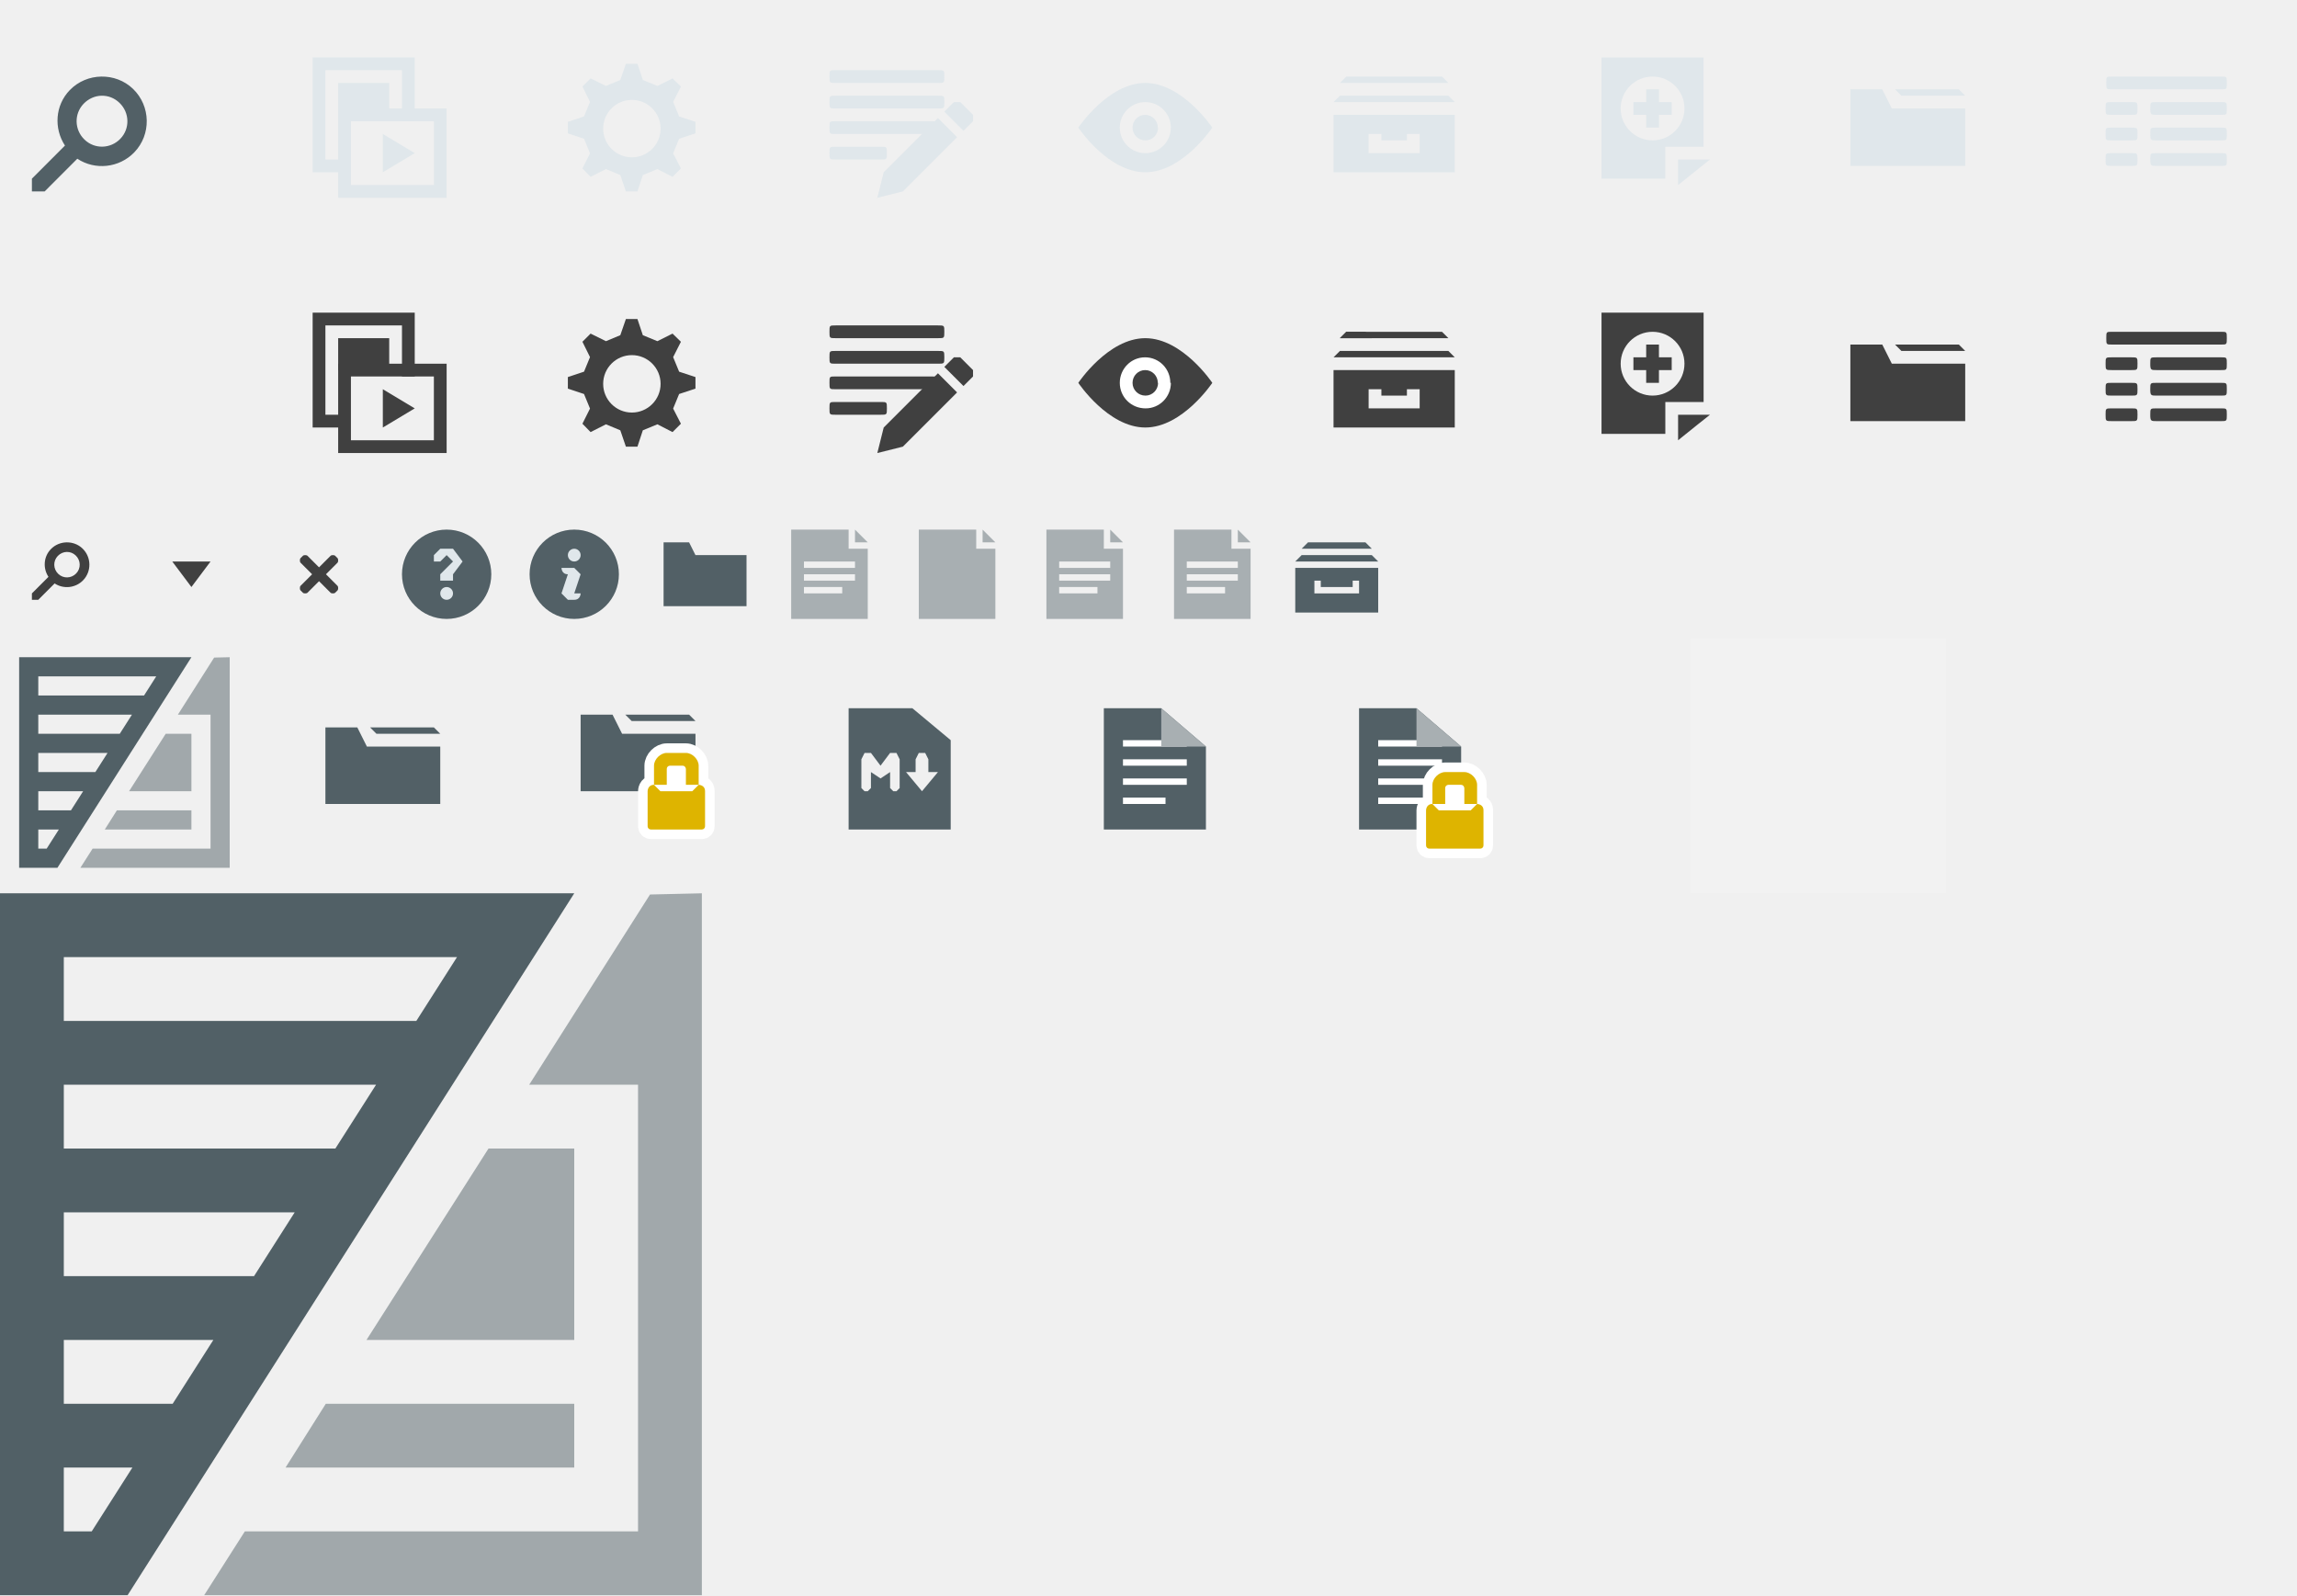
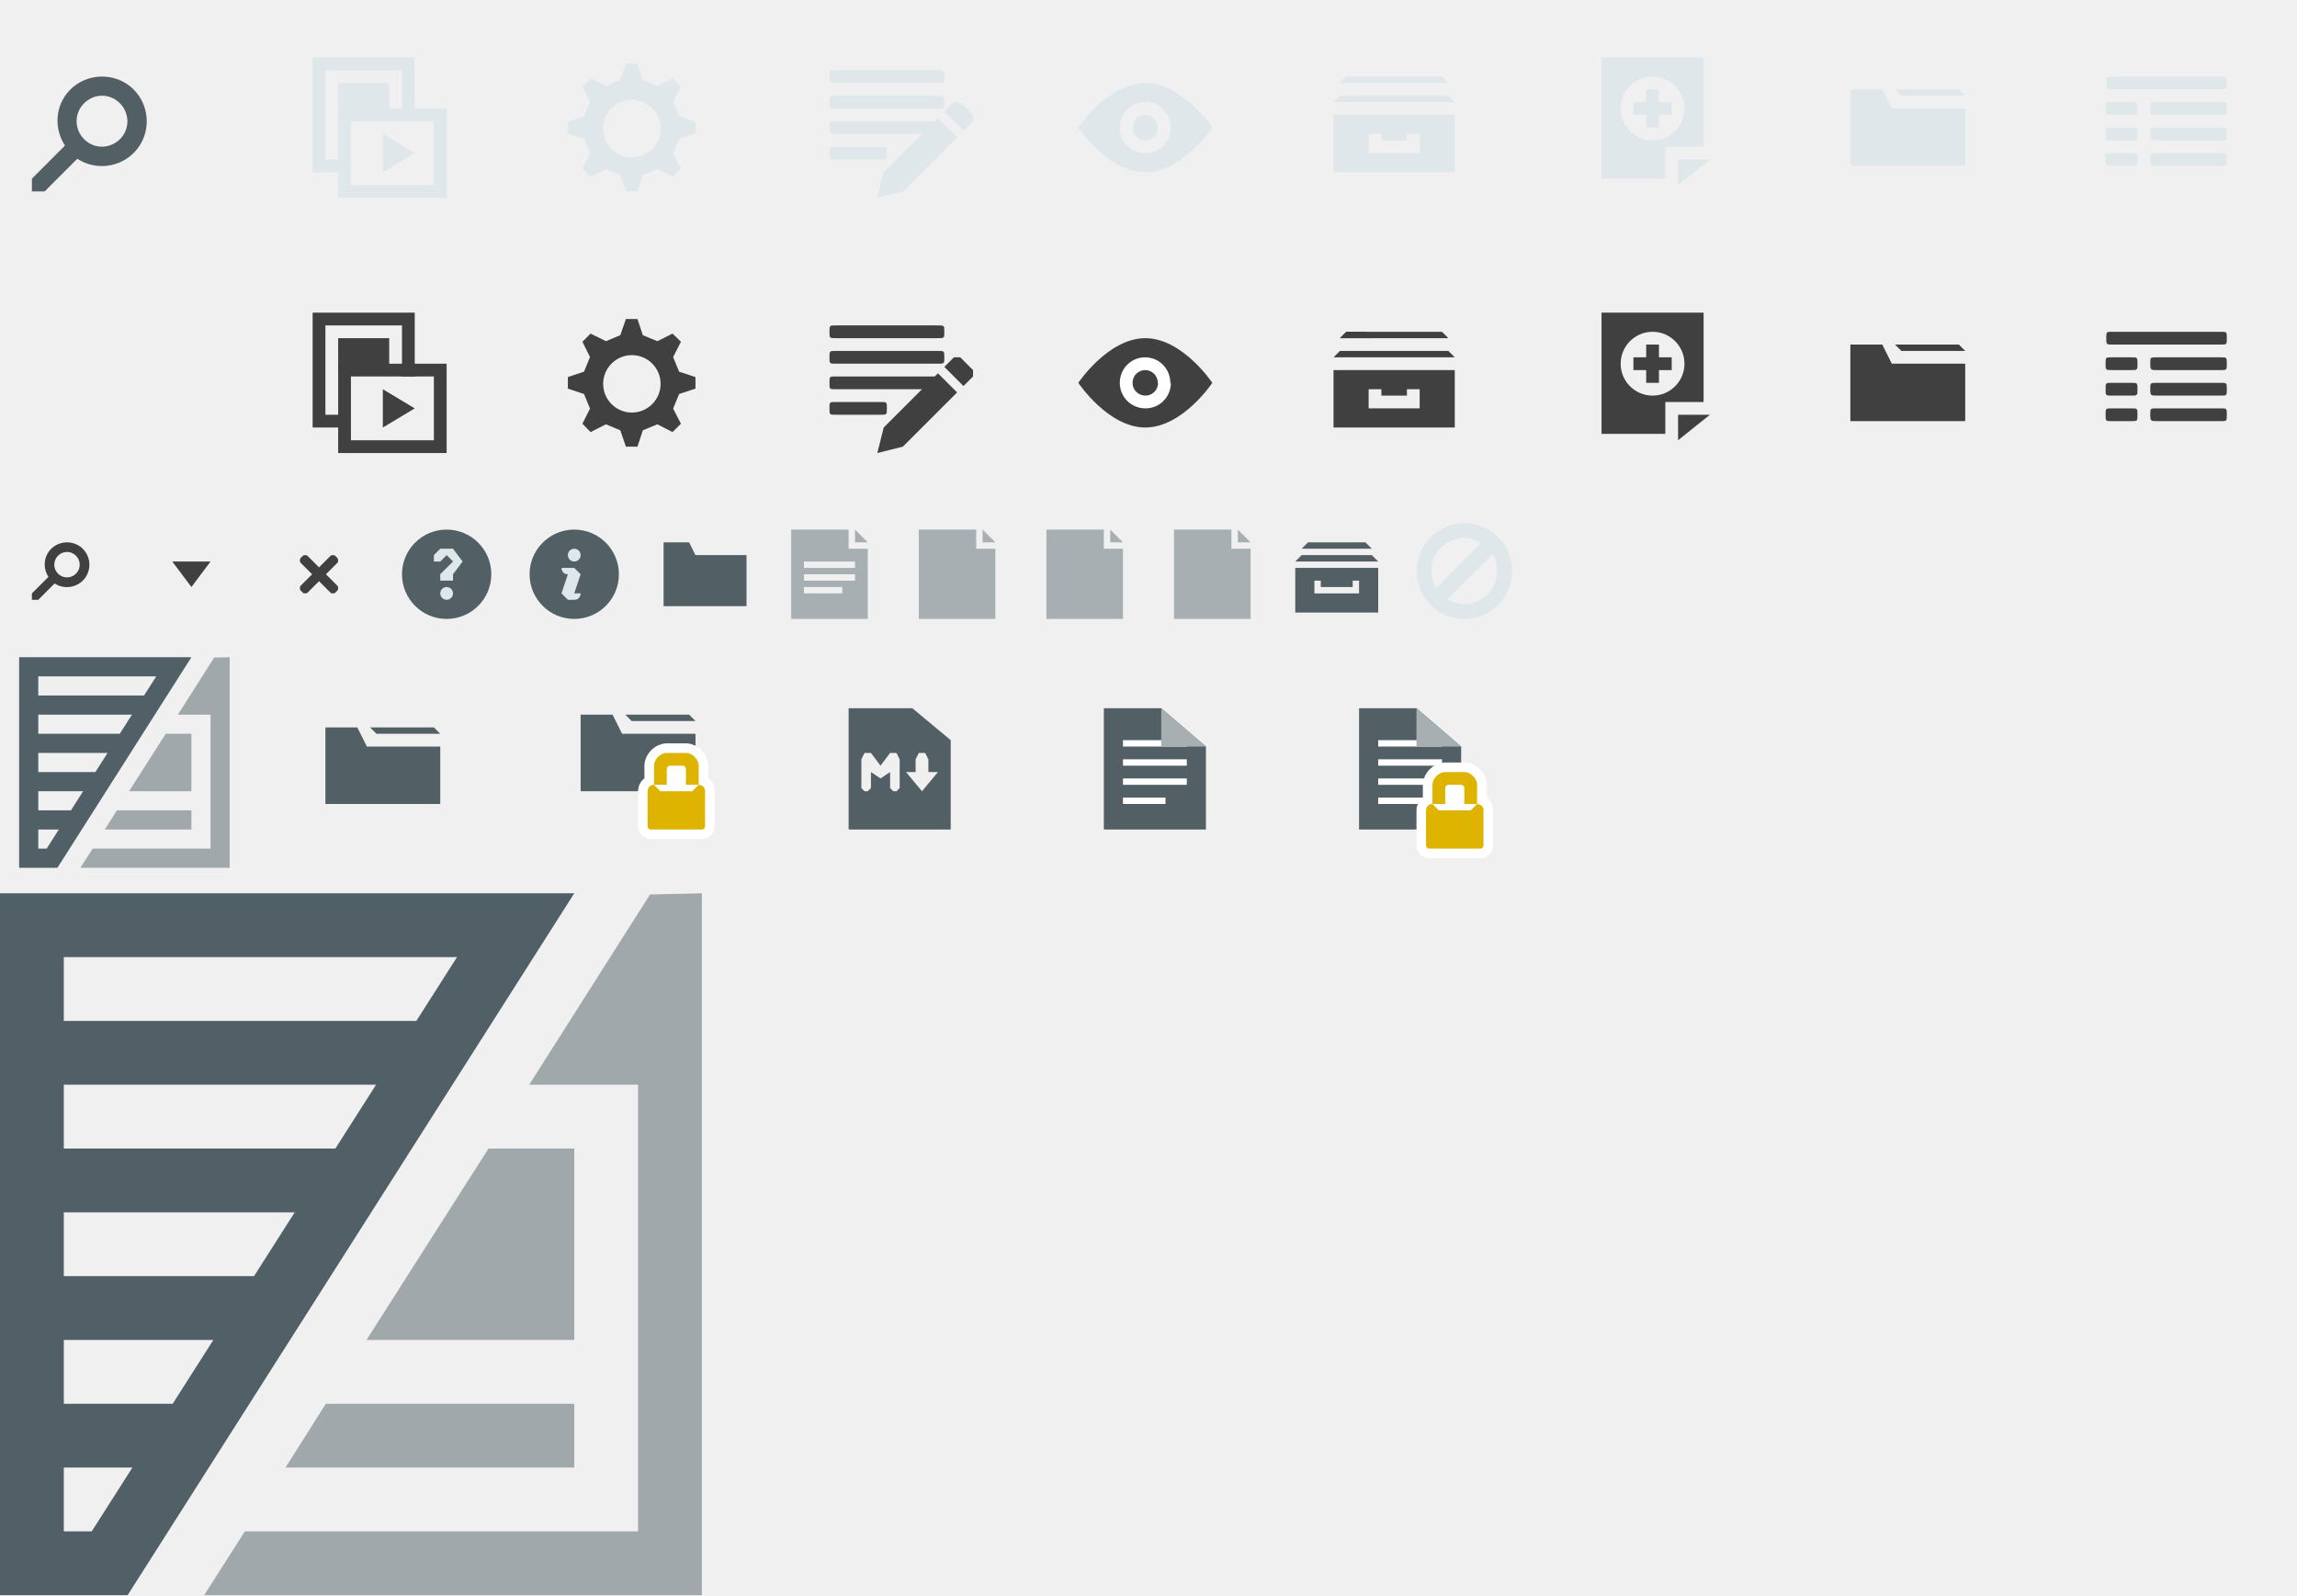
<svg xmlns="http://www.w3.org/2000/svg" width="360" height="250" id="svg26576" version="1.1">
  <defs id="defs26578">
    <linearGradient id="linearGradient27204">
      <stop style="stop-color:#202020;stop-opacity:1;" offset="0" id="stop27206" />
      <stop style="stop-color:#4d4d4d;stop-opacity:0;" offset="1" id="stop27208" />
    </linearGradient>
  </defs>
  <g id="layer9" style="display:none" transform="translate(0,210)">
    <rect style="color:#000000;fill:#e6e6e6;fill-opacity:1;fill-rule:nonzero;stroke:none;stroke-width:3;marker:none;visibility:visible;display:inline;overflow:visible;enable-background:accumulate" id="rect27095" width="120" height="80" x="0" y="-40" />
  </g>
  <g id="layer1" transform="translate(0,-802.3622)" style="display:inline">
-     <rect y="902.362" x="265" height="40" width="40" id="rect8027" style="color:#000000;fill:#f2f2f2;fill-opacity:1;fill-rule:nonzero;stroke:none;stroke-width:1;marker:none;visibility:visible;display:inline;overflow:visible;enable-background:accumulate" />
+     <rect y="902.362" x="390" height="40" width="40" id="rect8027" style="color:#000000;fill:#f2f2f2;fill-opacity:1;fill-rule:nonzero;stroke:none;stroke-width:1;marker:none;visibility:visible;display:inline;overflow:visible;enable-background:accumulate" />
    <path id="path3885" d="m 213,932.362 0,-19 9,0 7,6 0,13 z" style="fill:#526066;fill-opacity:1;stroke:none" />
    <rect y="921.362" x="216" height="1" width="10" id="rect3887" style="color:#000000;fill:#ffffff;fill-opacity:1;fill-rule:nonzero;stroke:none;stroke-width:2;marker:none;visibility:visible;display:inline;overflow:visible;enable-background:accumulate" />
    <rect style="color:#000000;fill:#ffffff;fill-opacity:1;fill-rule:nonzero;stroke:none;stroke-width:2;marker:none;visibility:visible;display:inline;overflow:visible;enable-background:accumulate" id="rect3889" width="10" height="1" x="216" y="924.362" />
    <rect y="927.362" x="216" height="1" width="8" id="rect3891" style="color:#000000;fill:#ffffff;fill-opacity:1;fill-rule:nonzero;stroke:none;stroke-width:2;marker:none;visibility:visible;display:inline;overflow:visible;enable-background:accumulate" />
    <rect style="color:#000000;fill:#ffffff;fill-opacity:1;fill-rule:nonzero;stroke:none;stroke-width:2;marker:none;visibility:visible;display:inline;overflow:visible;enable-background:accumulate" id="rect3893" width="10" height="1" x="216" y="918.362" />
    <path id="path3895" d="m 222,913.362 0,6 7,0 z" style="fill:#a8afb2;fill-opacity:1;stroke:none" />
-     <rect style="color:#000000;fill:#f2f2f2;fill-opacity:1;fill-rule:nonzero;stroke:none;stroke-width:1;marker:none;visibility:visible;display:inline;overflow:visible;enable-background:accumulate" id="rect4560" width="20" height="20" x="-45" y="882.362" />
+     <rect style="color:#000000;fill:#f2f2f2;fill-opacity:1;fill-rule:nonzero;stroke:none;stroke-width:1;marker:none;visibility:visible;display:inline;overflow:visible;enable-background:accumulate" id="rect4560" width="20" height="20" x="390" y="882.362" />
    <path style="fill:#404040;fill-opacity:1;stroke:none" d="m 27,890.362 6,0 -3,4 z" id="path27315" />
    <path style="color:#000000;fill:#404040;fill-opacity:1;fill-rule:nonzero;stroke:none;stroke-width:3;marker:none;visibility:visible;display:inline;overflow:visible;enable-background:accumulate" d="m 10.438,887.362 c -0.896,0.016 -1.797,0.367 -2.469,1.062 -1.158,1.199 -1.252,3.006 -0.375,4.344 L 5,895.362 l 0,1 1,0 2.562,-2.562 c 1.38,0.914 3.278,0.733 4.469,-0.5 1.343,-1.391 1.297,-3.626 -0.094,-4.969 -0.695,-0.671 -1.604,-0.984 -2.5,-0.969 z m 0.031,1.5 c 0.512,-0.01 1.009,0.179 1.406,0.562 0.795,0.767 0.83,2.018 0.062,2.812 -0.767,0.795 -2.018,0.83 -2.812,0.062 -0.795,-0.767 -0.83,-2.018 -0.062,-2.812 0.384,-0.397 0.894,-0.616 1.406,-0.625 z" id="path27317" />
    <path style="color:#000000;fill:#404040;fill-opacity:1;fill-rule:nonzero;stroke:none;stroke-width:1;marker:none;visibility:visible;display:inline;overflow:visible;enable-background:accumulate" d="m 47.106,889.83 c -0.142,0.142 -0.142,0.582 0,0.724 l 1.809,1.809 -1.809,1.809 c -0.142,0.142 -0.142,0.582 0,0.723 l 0.362,0.362 c 0.142,0.142 0.582,0.142 0.723,0 l 1.809,-1.808 1.809,1.808 c 0.142,0.142 0.582,0.142 0.723,0 l 0.362,-0.362 c 0.142,-0.142 0.142,-0.582 0,-0.723 l -1.809,-1.809 1.809,-1.809 c 0.142,-0.142 0.142,-0.582 0,-0.724 L 52.532,889.468 c -0.142,-0.142 -0.582,-0.142 -0.723,0 l -1.809,1.809 -1.809,-1.809 c -0.142,-0.142 -0.582,-0.142 -0.723,0 z" id="path12236" />
    <path id="path28791" d="m -109,862.362 -1,2 2,1 0,3 -3,0 -1,-2 -2,1 2,4 5,0 6,9 3,0 2,-2 0,-3 -9,-6 0,-5 z m 9,14 2,0 0,2 -2,0 z" style="color:#000000;fill:#404040;fill-opacity:1;fill-rule:nonzero;stroke:none;stroke-width:3;marker:none;visibility:visible;display:inline;overflow:visible;enable-background:accumulate" />
    <path style="fill:#404040;fill-opacity:1;stroke:none" d="m 169,862.362 c 0,0 4.667,-7 10.5,-7 5.833,0 10.5,7 10.5,7 0,0 -4.667,7 -10.5,7 -5.833,0 -10.5,-7 -10.5,-7 z" id="path30737" />
    <path style="color:#000000;fill:#ffffff;fill-opacity:1;fill-rule:nonzero;stroke:none;stroke-width:1;marker:none;visibility:visible;display:inline;overflow:visible;enable-background:accumulate" id="path30739" d="m 137.091,16.5 c 0,0.276 -0.02,0.5 -0.045,0.5 C 137.02,17 137,16.776 137,16.5 c 0,-0.276 0.02,-0.5 0.045,-0.5 0.025,0 0.045,0.224 0.045,0.5 z" transform="matrix(87.99912,0,0,8.000182,-11880.379,730.3593)" />
    <path transform="matrix(44.00174,0,0,4,-5850.739,796.3622)" d="m 137.091,16.5 c 0,0.276 -0.02,0.5 -0.045,0.5 C 137.02,17 137,16.776 137,16.5 c 0,-0.276 0.02,-0.5 0.045,-0.5 0.025,0 0.045,0.224 0.045,0.5 z" id="path30741" style="color:#000000;fill:#404040;fill-opacity:1;fill-rule:nonzero;stroke:none;stroke-width:1;marker:none;visibility:visible;display:inline;overflow:visible;enable-background:accumulate" />
    <path style="fill:#404040;fill-opacity:1;stroke:none" d="m 251,851.362 0,19 10,0 0,-5 6,0 0,-14 -16,0 z m 8,3 c 2.761,0 5,2.239 5,5 0,2.761 -2.239,5 -5,5 -2.761,0 -5,-2.239 -5,-5 0,-2.761 2.239,-5 5,-5 z m -1,2 0,2 -2,0 0,2 2,0 0,2 2,0 0,-2 2,0 0,-2 -2,0 0,-2 -2,0 z m 5,11 0,4 3.031,-2.438 1.969,-1.562 -5,0 z" id="path21394" />
    <path id="path47880" d="m 130,826.362 c 0,-1 0,-1 0.969,-1 l 7.031,0 c 1,0 1,0 1,1 0,1 0,1 -1,1 l -7,0 c -1,0 -1,0 -1,-1 z" style="fill:#e0e7eb;fill-opacity:1;stroke:none" />
    <path id="path47882" d="m 130,822.362 c 0,-1 0,-1 0.915,-1 l 15.141,0 c 0.944,0 0.944,0 0.944,1 0,1 0,1 -0.944,1 l -15.111,0 c -0.944,0 -0.944,0 -0.944,-1 z" style="fill:#e0e7eb;fill-opacity:1;stroke:none" />
    <path style="fill:#e0e7eb;fill-opacity:1;stroke:none" d="m 130,818.362 c 0,-1 0,-1 0.969,-1 l 16.031,0 c 1,0 1,0 1,1 0,1 0,1 -1,1 l -16,0 c -1,0 -1,0 -1,-1 z" id="path47884" />
    <path id="path47886" d="m 130,814.362 c 0,-1 0,-1 0.969,-1 l 16.031,0 c 1,0 1,0 1,1 0,1 0,1 -1,1 l -16,0 c -1,0 -1,0 -1,-1 z" style="fill:#e0e7eb;fill-opacity:1;stroke:none" />
    <path style="fill:#e0e7eb;fill-opacity:1;stroke:none" d="m 251,811.362 0,19 10,0 0,-5 6,0 0,-14 -16,0 z m 8,3 c 2.761,0 5,2.239 5,5 0,2.761 -2.239,5 -5,5 -2.761,0 -5,-2.239 -5,-5 0,-2.761 2.239,-5 5,-5 z m -1,2 0,2 -2,0 0,2 2,0 0,2 2,0 0,-2 2,0 0,-2 -2,0 0,-2 -2,0 z m 5,11 0,4 5,-4 -5,0 z" id="path47939" />
    <g id="g47955" transform="translate(39.5,-169)" style="fill:#e0e7eb;fill-opacity:1">
      <path id="path47948" transform="translate(0,952.3622)" d="m 140,32 c -5.833,0 -10.5,7 -10.5,7 0,0 4.667,7 10.5,7 5.833,0 10.5,-7 10.5,-7 0,0 -4.667,-7 -10.5,-7 z m 0,3 c 2.209,0 4,1.791 4,4 0,2.209 -1.791,4 -4,4 -2.209,0 -4,-1.791 -4,-4 0,-2.209 1.791,-4 4,-4 z" style="fill:#e0e7eb;fill-opacity:1;stroke:none" />
      <path transform="matrix(44.00174,0,0,4,-5890.239,925.3622)" d="m 137.091,16.5 c 0,0.276 -0.02,0.5 -0.045,0.5 C 137.02,17 137,16.776 137,16.5 c 0,-0.276 0.02,-0.5 0.045,-0.5 0.025,0 0.045,0.224 0.045,0.5 z" id="path47952" style="color:#000000;fill:#e0e7eb;fill-opacity:1;fill-rule:nonzero;stroke:none;stroke-width:1;marker:none;visibility:visible;display:inline;overflow:visible;enable-background:accumulate" />
    </g>
    <path id="path5388" d="m 209,820.362 0,9 19,0 0,-9 z m 5.5,3 2,0 0,1 4,0 0,-1 2,0 0,3 -8,0 z" style="color:#000000;fill:#e0e7eb;fill-opacity:1;fill-rule:nonzero;stroke:none;stroke-width:2;marker:none;visibility:visible;display:inline;overflow:visible;enable-background:accumulate" />
    <path id="path5390" d="m 209,818.362 1,-1 17,0 1,1 z" style="fill:#e0e7eb;fill-opacity:1;stroke:none" />
    <path style="fill:#e0e7eb;fill-opacity:1;stroke:none" d="m 210,815.362 1,-1 15,0 1,1 z" id="path5392" />
    <path style="color:#000000;fill:#404040;fill-opacity:1;fill-rule:nonzero;stroke:none;stroke-width:2;marker:none;visibility:visible;display:inline;overflow:visible;enable-background:accumulate" d="m 209,860.362 0,9 19,0 0,-9 z m 5.5,3 2,0 0,1 4,0 0,-1 2,0 0,3 -8,0 z" id="path5402" />
    <path style="fill:#404040;fill-opacity:1;stroke:none" d="m 209,858.362 1,-1 17,0 1,1 z" id="path5404" />
    <path id="path5406" d="m 210,855.362 1,-1 15,0 1,1 z" style="fill:#404040;fill-opacity:1;stroke:none" />
    <path style="color:#000000;fill:#e0e7eb;fill-opacity:1;fill-rule:nonzero;stroke:none;stroke-width:0.64;marker:none;visibility:visible;display:inline;overflow:visible;enable-background:accumulate" d="m 98.094,812.362 -0.875,2.531 -2.25,0.938 -2.406,-1.188 -1.281,1.281 1.188,2.406 -0.938,2.281 -2.531,0.844 0,1.812 2.531,0.844 0.938,2.281 -1.188,2.375 1.281,1.312 2.406,-1.219 2.25,0.938 0.875,2.562 1.812,0 0.844,-2.562 2.281,-0.938 2.375,1.219 1.312,-1.312 -1.219,-2.375 0.938,-2.281 2.562,-0.844 0,-1.812 -2.562,-0.844 -0.938,-2.281 1.219,-2.406 -1.312,-1.281 -2.375,1.188 -2.281,-0.938 -0.844,-2.531 -1.812,0 z m 0.938,5.656 c 2.485,0 4.5,2.015 4.5,4.5 0,2.485 -2.015,4.5 -4.5,4.5 -2.485,0 -4.5,-2.015 -4.5,-4.5 0,-2.485 2.015,-4.5 4.5,-4.5 z" id="path6448" />
    <path style="color:#000000;fill:#404040;fill-opacity:1;fill-rule:nonzero;stroke:none;stroke-width:2;marker:none;visibility:visible;display:inline;overflow:visible;enable-background:accumulate" d="m 290,856.362 0,12 18,0 0,-9 -11.5,0 -1.5,-3 z" id="path6500" />
    <path id="path6502" d="m 298,857.362 -1,-1 10,0 1,1 z" style="fill:#404040;fill-opacity:1;stroke:none" />
    <path style="fill:#404040;fill-opacity:1;stroke:none;display:inline" d="m 330,867.362 c 0,-1 0,-1 0.969,-1 l 3.031,0 c 1,0 1,0 1,1 0,1 0,1 -1,1 l -3,0 c -1,0 -1,0 -1,-1 z" id="path27298" />
    <path style="fill:#404040;fill-opacity:1;stroke:none;display:inline" d="m 330,863.362 c 0,-1 0,-1 0.969,-1 l 3.031,0 c 1,0 1,0 1,1 0,1 0,1 -1,1 l -3,0 c -1,0 -1,0 -1,-1 z" id="path27302" />
    <path style="fill:#404040;fill-opacity:1;stroke:none;display:inline" d="m 337,859.362 c 0,-1 0,-1 1,-1 l 10.079,0 c 0.921,0 0.921,0 0.921,1 0,1 0,1 -0.921,1 l -10.05,0 c -0.921,0 -1.029,0 -1.029,-1 z" id="path27304" />
    <path id="path27306" d="m 330,859.362 c 0,-1 0,-1 0.969,-1 l 3.031,0 c 1,0 1,0 1,1 0,1 0,1 -1,1 l -3,0 c -1,0 -1,0 -1,-1 z" style="fill:#404040;fill-opacity:1;stroke:none;display:inline" />
    <path id="path27308" d="m 330.108,855.362 c 0,-1 0,-1 0.892,-1 l 17.079,0 c 0.921,0 0.921,0 0.921,1 0,1 0,1 -0.921,1 l -17.05,0 c -0.921,0 -0.921,0 -0.921,-1 z" style="fill:#404040;fill-opacity:1;stroke:none;display:inline" />
    <path id="path6658" d="m 49,811.362 0,18 5,0 0,-2 -3,0 0,-14 12,0 0,8 2,0 0,-10 z" style="fill:#e0e7eb;fill-opacity:1;stroke:none" />
    <path style="fill:#e0e7eb;fill-opacity:1;stroke:none" d="m 53,819.362 0,14 17,0 0,-14 z m 2,2 13,0 0,10 -13,0 z" id="path6660" />
    <path style="fill:#e0e7eb;fill-opacity:1;stroke:none" d="m 60,829.362 0,-6 5,3 z" id="path6662" />
    <rect style="color:#000000;fill:#e0e7eb;fill-opacity:1;fill-rule:nonzero;stroke:none;stroke-width:2;marker:none;visibility:visible;display:inline;overflow:visible;enable-background:accumulate" id="rect6664" width="8" height="5" x="53" y="815.362" />
    <path style="fill:#404040;fill-opacity:1;stroke:none" d="m 210,855.362 1,-1 3,0 1,1 z" id="path6676" />
    <path id="path6690" d="m 290,816.362 0,12 18,0 0,-9 -11.5,0 -1.5,-3 z" style="color:#000000;fill:#e0e7eb;fill-opacity:1;fill-rule:nonzero;stroke:none;stroke-width:2;marker:none;visibility:visible;display:inline;overflow:visible;enable-background:accumulate" />
    <path style="fill:#e0e7eb;fill-opacity:1;stroke:none" d="m 298,817.362 -1,-1 10,0 1,1 z" id="path6692" />
    <path style="color:#000000;fill:#404040;fill-opacity:1;fill-rule:nonzero;stroke:none;stroke-width:0.64;marker:none;visibility:visible;display:inline;overflow:visible;enable-background:accumulate" d="m 98.094,852.362 -0.875,2.531 -2.25,0.938 -2.406,-1.188 -1.281,1.281 1.188,2.406 -0.938,2.281 L 89,861.456 l 0,1.812 2.531,0.844 0.938,2.281 -1.188,2.375 1.281,1.312 2.406,-1.219 2.25,0.938 0.875,2.562 1.812,0 0.844,-2.562 2.281,-0.938 2.375,1.219 1.312,-1.312 -1.219,-2.375 0.938,-2.281 2.562,-0.844 0,-1.812 -2.562,-0.844 -0.938,-2.281 1.219,-2.406 -1.312,-1.281 -2.375,1.188 -2.281,-0.938 -0.844,-2.531 -1.812,0 z m 0.938,5.656 c 2.485,0 4.5,2.015 4.5,4.5 0,2.485 -2.015,4.5 -4.5,4.5 -2.485,0 -4.5,-2.015 -4.5,-4.5 0,-2.485 2.015,-4.5 4.5,-4.5 z" id="path12232" />
    <path style="fill:#404040;fill-opacity:1;stroke:none" d="m 49,851.362 0,18 5,0 0,-2 -3,0 0,-14 12,0 0,8 2,0 0,-10 z" id="path6551" />
    <path id="path6553" d="m 53,859.362 0,14 17,0 0,-14 z m 2,2 13,0 0,10 -13,0 z" style="fill:#404040;fill-opacity:1;stroke:none" />
    <path id="path6555" d="m 60,869.362 0,-6 5,3 z" style="fill:#404040;fill-opacity:1;stroke:none" />
    <rect y="855.362" x="53" height="5" width="8" id="rect6557" style="color:#000000;fill:#404040;fill-opacity:1;fill-rule:nonzero;stroke:none;stroke-width:2;marker:none;visibility:visible;display:inline;overflow:visible;enable-background:accumulate" />
    <g style="fill:#e0e7eb;fill-opacity:1" id="g6205-2" transform="translate(-503,886.8622)">
      <path style="color:#000000;fill:#e0e7eb;fill-opacity:1;fill-rule:nonzero;stroke:none;stroke-width:18.043;marker:none;visibility:visible;display:inline;overflow:visible;enable-background:accumulate" d="m 653.5,-68.5 2,2 0,1 -1,1 -0.5,0.5 -3,-3 0.5,-0.5 1,-1 z m -3.5,2.5 3,3 -8.5,8.5 -3,-3 z m -8.5,8.5 3,3 -4,1 z" id="path6197-4" />
    </g>
    <rect y="-1012.362" x="-215" height="20" width="20" id="rect8025" style="color:#000000;fill:#2099aa;fill-opacity:1;fill-rule:nonzero;stroke:none;stroke-width:1;marker:none;visibility:visible;display:inline;overflow:visible;enable-background:accumulate" transform="scale(1,-1)" />
    <rect style="color:#000000;fill:#3d494e;fill-opacity:1;fill-rule:nonzero;stroke:none;stroke-width:1;marker:none;visibility:visible;display:inline;overflow:visible;enable-background:accumulate" id="rect8029" width="20" height="20" x="-245" y="-912.362" transform="scale(1,-1)" />
    <rect transform="scale(1,-1)" y="-932.362" x="-245" height="20" width="20" id="rect8031" style="color:#000000;fill:#516066;fill-opacity:1;fill-rule:nonzero;stroke:none;stroke-width:1;marker:none;visibility:visible;display:inline;overflow:visible;enable-background:accumulate" />
    <rect style="color:#000000;fill:#667880;fill-opacity:1;fill-rule:nonzero;stroke:none;stroke-width:1;marker:none;visibility:visible;display:inline;overflow:visible;enable-background:accumulate" id="rect8033" width="20" height="20" x="-245" y="-952.362" transform="scale(1,-1)" />
    <rect transform="scale(1,-1)" y="-992.362" x="-215" height="20" width="20" id="rect8035" style="color:#000000;fill:#80c751;fill-opacity:1;fill-rule:nonzero;stroke:none;stroke-width:1;marker:none;visibility:visible;display:inline;overflow:visible;enable-background:accumulate" />
    <rect transform="scale(1,-1)" style="color:#000000;fill:#9baf6c;fill-opacity:1;fill-rule:nonzero;stroke:none;stroke-width:1;marker:none;visibility:visible;display:inline;overflow:visible;enable-background:accumulate" id="rect8037" width="20" height="20" x="-215" y="-972.362" />
    <rect transform="scale(1,-1)" y="-1032.362" x="-215" height="20" width="20" id="rect8039" style="color:#000000;fill:#db6f6f;fill-opacity:1;fill-rule:nonzero;stroke:none;stroke-width:1;marker:none;visibility:visible;display:inline;overflow:visible;enable-background:accumulate" />
    <path style="color:#000000;fill:#404040;fill-opacity:1;fill-rule:nonzero;stroke:none;stroke-width:0.5;marker:none;visibility:visible;display:inline;overflow:visible;enable-background:accumulate" d="m -185,949.362 0,16 0.5,0 2.406,0 0.094,0 5,-8 5.094,-8 -0.094,0 -2,0 z m 2,2 7.688,0 -0.594,0.906 -0.094,0.094 -7,0 z m 0,3 5.719,0 -0.531,0.812 -0.188,0.188 -5,0 z m 0,3 3.75,0 -0.469,0.719 -0.281,0.281 -3,0 z m 0,3 1.781,0 L -183,963.081 z" id="path3262-8" />
    <path style="color:#000000;fill:#404040;fill-opacity:1;fill-rule:nonzero;stroke:none;stroke-width:1.667;marker:none;visibility:visible;display:inline;overflow:visible;filter:url(#filter6400-4);enable-background:accumulate" d="m -170,949.362 -2.5,4 1.5,0 0,10 -7.75,0 -1.25,2 11,0 0,-16 -1,0 z m -3.75,6 -2.5,4 4.25,0 0,-4 -1.75,0 z m -3.125,5 -1.25,2 6.125,0 0,-2 -4.875,0 z" id="path3260-9" />
    <g transform="matrix(0.3,0,0,0.3,-271.5,838.6497)" id="g3327-9">
      <path id="path3262-8-3" d="m 915,222.375 0,110 10,0 10,0 70,-110 -80,0 -10,0 z m 10,10 61.625,0 -6.375,10 -55.25,0 0,-10 z m 0,20 48.938,0 -6.375,10 -42.562,0 0,-10 z m 0,20 36.188,0 -6.375,10 -29.812,0 0,-10 z m 0,20 23.438,0 -6.375,10 -17.062,0 0,-10 z m 0,20 10.75,0 -6.375,10 -4.375,0 0,-10 z" style="color:#000000;fill:#516066;fill-opacity:1;fill-rule:nonzero;stroke:none;stroke-width:0.5;marker:none;visibility:visible;display:inline;overflow:visible;enable-background:accumulate" />
      <path style="opacity:0.5;color:#000000;fill:#516066;fill-opacity:1;fill-rule:nonzero;stroke:none;stroke-width:1.667;marker:none;visibility:visible;display:inline;overflow:visible;filter:url(#filter6400-4);enable-background:accumulate" d="m 1025,222.375 -8.125,0.188 -18.938,29.812 17.062,0 0,70 -61.625,0 -6.375,10 68,0 10,0 0,-80 0,-30 z m -33.438,40 -6.375,10 -6.375,10 -6.375,10 32.562,0 0,-10 0,-10 0,-10 -13.438,0 z m -25.5,40 -6.312,10 45.25,0 0,-10 -38.938,0 z" id="path3260-9-2" />
    </g>
    <path style="color:#000000;fill:#526066;fill-opacity:1;fill-rule:nonzero;stroke:none;stroke-width:0.281;marker:none;visibility:visible;display:inline;overflow:visible;enable-background:accumulate" d="m 70,885.362 c -3.866,0 -7,3.134 -7,7 0,3.866 3.134,7 7,7 3.866,0 7,-3.134 7,-7 0,-3.866 -3.134,-7 -7,-7 z" id="path8827" />
    <path style="color:#000000;fill:#e0e7eb;fill-opacity:1;fill-rule:nonzero;stroke:none;stroke-width:0.281;marker:none;visibility:visible;display:inline;overflow:visible;enable-background:accumulate" d="m 69,888.362 2,0 1.5,2 -1.5,2 0,1 -1,0 -1,0 0,-1 2,-2 -1,-1 -1,1 -1,0 0,-1 z" id="path8825" />
    <path style="color:#000000;fill:#e0e7eb;fill-opacity:1;fill-rule:nonzero;stroke:none;stroke-width:0.281;marker:none;visibility:visible;display:inline;overflow:visible;enable-background:accumulate" d="m 70,894.362 c 0.552,0 1,0.448 1,1 0,0.552 -0.448,1 -1,1 -0.552,0 -1,-0.448 -1,-1 0,-0.552 0.448,-1 1,-1 z" id="path5039" />
    <path style="color:#000000;fill:#526066;fill-opacity:1;fill-rule:nonzero;stroke:none;stroke-width:0.281;marker:none;visibility:visible;display:inline;overflow:visible;enable-background:accumulate" d="m 90,885.362 c -3.866,0 -7,3.134 -7,7 0,3.866 3.134,7 7,7 3.866,0 7,-3.134 7,-7 0,-3.866 -3.134,-7 -7,-7 z" id="path8833" />
    <path style="color:#000000;fill:#e0e7eb;fill-opacity:1;fill-rule:nonzero;stroke:none;stroke-width:0.281;marker:none;visibility:visible;display:inline;overflow:visible;enable-background:accumulate" d="m 90,888.362 c 0.552,0 1,0.448 1,1 0,0.552 -0.448,1 -1,1 -0.552,0 -1,-0.448 -1,-1 0,-0.552 0.448,-1 1,-1 z" id="path8831" />
    <path style="color:#000000;fill:#e0e7eb;fill-opacity:1;fill-rule:nonzero;stroke:none;stroke-width:0.281;marker:none;visibility:visible;display:inline;overflow:visible;enable-background:accumulate" d="m 88,891.362 2,0 1,1 -1,3 1,0 c 0,0 0,1 -1,1 l -1,0 -1,-1 1,-3 c -1,0 -1,-1 -1,-1 z" id="path5041" />
    <path style="color:#000000;fill:#526066;fill-opacity:1;fill-rule:nonzero;stroke:none;stroke-width:3;marker:none;visibility:visible;display:inline;overflow:visible;enable-background:accumulate" d="m 15.863,814.363 c -1.789,0.032 -3.591,0.735 -4.932,2.125 -2.313,2.398 -2.502,6.012 -0.749,8.687 L 5,830.36 l 0,2.002 2,0 5.117,-5.125 c 2.756,1.829 6.548,1.466 8.928,-1 2.683,-2.781 2.591,-7.252 -0.187,-9.937 -1.389,-1.343 -3.205,-1.969 -4.994,-1.937 z m 0.062,3 c 1.022,-0.02 2.016,0.357 2.809,1.125 1.587,1.534 1.658,4.036 0.125,5.625 -1.533,1.589 -4.031,1.66 -5.619,0.124 -1.587,-1.534 -1.658,-4.036 -0.125,-5.625 0.766,-0.794 1.787,-1.232 2.809,-1.25 z" id="path4528" />
    <path style="fill:#404040;fill-opacity:1;stroke:none" d="m 130,866.362 c 0,-1 0,-1 0.969,-1 l 7.031,0 c 1,0 1,0 1,1 0,1 0,1 -1,1 l -7,0 c -1,0 -1,0 -1,-1 z" id="path4530" />
    <path style="fill:#404040;fill-opacity:1;stroke:none" d="m 130,862.362 c 0,-1 0,-1 0.915,-1 l 15.141,0 c 0.944,0 0.944,0 0.944,1 0,1 0,1 -0.944,1 l -15.111,0 c -0.944,0 -0.944,0 -0.944,-1 z" id="path4532" />
    <path id="path4534" d="m 130,858.362 c 0,-1 0,-1 0.969,-1 l 16.031,0 c 1,0 1,0 1,1 0,1 0,1 -1,1 l -16,0 c -1,0 -1,0 -1,-1 z" style="fill:#404040;fill-opacity:1;stroke:none" />
    <path style="fill:#404040;fill-opacity:1;stroke:none" d="m 130,854.362 c 0,-1 0,-1 0.969,-1 l 16.031,0 c 1,0 1,0 1,1 0,1 0,1 -1,1 l -16,0 c -1,0 -1,0 -1,-1 z" id="path4536" />
    <g transform="translate(-503,926.8622)" id="g4538" style="fill:#404040;fill-opacity:1">
      <path id="path4540" d="m 653.5,-68.5 2,2 0,1 -1,1 -0.5,0.5 -3,-3 0.5,-0.5 1,-1 z m -3.5,2.5 3,3 -8.5,8.5 -3,-3 z m -8.5,8.5 3,3 -4,1 z" style="color:#000000;fill:#404040;fill-opacity:1;fill-rule:nonzero;stroke:none;stroke-width:18.043;marker:none;visibility:visible;display:inline;overflow:visible;enable-background:accumulate" />
    </g>
    <path id="path4542" d="m 337,863.362 c 0,-1 0,-1 1,-1 l 10.079,0 c 0.921,0 0.921,0 0.921,1 0,1 0,1 -0.921,1 l -10.05,0 c -0.921,0 -1.029,0 -1.029,-1 z" style="fill:#404040;fill-opacity:1;stroke:none;display:inline" />
    <path style="fill:#404040;fill-opacity:1;stroke:none;display:inline" d="m 337,867.362 c 0,-1 0,-1 1,-1 l 10.079,0 c 0.921,0 0.921,0 0.921,1 0,1 0,1 -0.921,1 l -10.05,0 c -0.921,0 -1.029,0 -1.029,-1 z" id="path4544" />
    <path id="path4546" d="m 330,827.362 c 0,-1 0,-1 0.969,-1 l 3.031,0 c 1,0 1,0 1,1 0,1 0,1 -1,1 l -3,0 c -1,0 -1,0 -1,-1 z" style="fill:#e0e7eb;fill-opacity:1;stroke:none;display:inline" />
    <path id="path4548" d="m 330,823.362 c 0,-1 0,-1 0.969,-1 l 3.031,0 c 1,0 1,0 1,1 0,1 0,1 -1,1 l -3,0 c -1,0 -1,0 -1,-1 z" style="fill:#e0e7eb;fill-opacity:1;stroke:none;display:inline" />
    <path id="path4550" d="m 337,819.362 c 0,-1 0,-1 1,-1 l 10.079,0 c 0.921,0 0.921,0 0.921,1 0,1 0,1 -0.921,1 l -10.05,0 c -0.921,0 -1.029,0 -1.029,-1 z" style="fill:#e0e7eb;fill-opacity:1;stroke:none;display:inline" />
    <path style="fill:#e0e7eb;fill-opacity:1;stroke:none;display:inline" d="m 330,819.362 c 0,-1 0,-1 0.969,-1 l 3.031,0 c 1,0 1,0 1,1 0,1 0,1 -1,1 l -3,0 c -1,0 -1,0 -1,-1 z" id="path4552" />
    <path style="fill:#e0e7eb;fill-opacity:1;stroke:none;display:inline" d="m 330.108,815.362 c 0,-1 0,-1 0.892,-1 l 17.079,0 c 0.921,0 0.921,0 0.921,1 0,1 0,1 -0.921,1 l -17.05,0 c -0.921,0 -0.921,0 -0.921,-1 z" id="path4554" />
    <path style="fill:#e0e7eb;fill-opacity:1;stroke:none;display:inline" d="m 337,823.362 c 0,-1 0,-1 1,-1 l 10.079,0 c 0.921,0 0.921,0 0.921,1 0,1 0,1 -0.921,1 l -10.05,0 c -0.921,0 -1.029,0 -1.029,-1 z" id="path4556" />
    <path id="path4558" d="m 337,827.362 c 0,-1 0,-1 1,-1 l 10.079,0 c 0.921,0 0.921,0 0.921,1 0,1 0,1 -0.921,1 l -10.05,0 c -0.921,0 -1.029,0 -1.029,-1 z" style="fill:#e0e7eb;fill-opacity:1;stroke:none;display:inline" />
    <path id="path4562" d="m 104,887.362 0,10 13,0 0,-8 -8,0 -1,-2 z" style="color:#000000;fill:#526066;fill-opacity:1;fill-rule:nonzero;stroke:none;stroke-width:2;marker:none;visibility:visible;display:inline;overflow:visible;enable-background:accumulate" />
    <path style="color:#000000;fill:#a8afb2;fill-opacity:1;fill-rule:nonzero;stroke:none;stroke-width:2;marker:none;visibility:visible;display:inline;overflow:visible;enable-background:accumulate" d="m 124,885.362 0,14 12,0 0,-11 -3,0 0,-3 z m 10,0 0,2 2,0 z m -8,5 8,0 0,1 -8,0 z m 0,2 8,0 0,1 -8,0 z m 0,2 6,0 0,1 -6,0 z" id="path4570" />
    <g transform="translate(-915,719.9872)" id="g3327">
      <path id="path3262" d="m 915,222.375 0,110 10,0 10,0 70,-110 -80,0 -10,0 z m 10,10 61.625,0 -6.375,10 -55.25,0 0,-10 z m 0,20 48.938,0 -6.375,10 -42.562,0 0,-10 z m 0,20 36.188,0 -6.375,10 -29.812,0 0,-10 z m 0,20 23.438,0 -6.375,10 -17.062,0 0,-10 z m 0,20 10.75,0 -6.375,10 -4.375,0 0,-10 z" style="color:#000000;fill:#516066;fill-opacity:1;fill-rule:nonzero;stroke:none;stroke-width:0.5;marker:none;visibility:visible;display:inline;overflow:visible;enable-background:accumulate" />
      <path style="opacity:0.5;color:#000000;fill:#516066;fill-opacity:1;fill-rule:nonzero;stroke:none;stroke-width:0.5;marker:none;visibility:visible;display:inline;overflow:visible;enable-background:accumulate" d="m 1025,222.375 -8.125,0.188 -18.938,29.812 17.062,0 0,70 -61.625,0 -6.375,10 68,0 10,0 0,-80 0,-30 z m -33.438,40 -6.375,10 -6.375,10 -6.375,10 32.562,0 0,-10 0,-10 0,-10 -13.438,0 z m -25.5,40 -6.312,10 45.25,0 0,-10 -38.938,0 z" id="path3260" />
    </g>
    <g id="g3849">
      <path style="color:#000000;fill:#526066;fill-opacity:1;fill-rule:nonzero;stroke:none;stroke-width:2;marker:none;visibility:visible;display:inline;overflow:visible;enable-background:accumulate" d="m 203,891.362 0,7 13,0 0,-7 z m 3,2 1,0 0,1 5,0 0,-1 1,0 0,2 -7,0 z" id="path3823" />
      <path style="fill:#526066;fill-opacity:1;stroke:none" d="m 203,890.362 1,-1 11,0 1,1 z" id="path3825" />
      <path id="path3827" d="m 204,888.362 1,-1 9,0 1,1 z" style="fill:#526066;fill-opacity:1;stroke:none" />
    </g>
    <g id="g3860" transform="translate(0,1)">
      <path style="color:#000000;fill:#526066;fill-opacity:1;fill-rule:nonzero;stroke:none;stroke-width:2;marker:none;visibility:visible;display:inline;overflow:visible;enable-background:accumulate" d="m 51,915.362 0,12 18,0 0,-9 -11.5,0 -1.5,-3 z" id="path3856" />
      <path id="path3858" d="m 59,916.362 -1,-1 10,0 1,1 z" style="fill:#526066;fill-opacity:1;stroke:none" />
    </g>
    <g transform="translate(40,-1)" id="g3866">
      <path id="path3868" d="m 51,915.362 0,12 18,0 0,-9 -11.5,0 -1.5,-3 z" style="color:#000000;fill:#526066;fill-opacity:1;fill-rule:nonzero;stroke:none;stroke-width:2;marker:none;visibility:visible;display:inline;overflow:visible;enable-background:accumulate" />
      <path style="fill:#526066;fill-opacity:1;stroke:none" d="m 59,916.362 -1,-1 10,0 1,1 z" id="path3870" />
    </g>
    <path id="path3872" d="m 104.5,920.362 c -1,0 -2,1 -2,2 l 0,3 2,0 0,-2.5 c 0,-0.277 0.223,-0.5 0.5,-0.5 l 2,0 c 0.277,0 0.461,0.226 0.5,0.5 l 0,2.5 2,0 0,-3 c 0,-1 -1,-2 -2,-2 z m -2,5 c -1,0 -1,1 -1,1 l 0,5.5 c 0,0.277 0.223,0.5 0.5,0.5 l 8,0 c 0.277,0 0.5,-0.223 0.5,-0.5 l 0,-5.5 c 0,-1 -1,-1 -1,-1 l -1,1 -5,0 z" style="color:#000000;fill:#deb400;fill-opacity:1;fill-rule:nonzero;stroke:#ffffff;stroke-width:3;stroke-linejoin:round;stroke-miterlimit:4;stroke-opacity:1;stroke-dasharray:none;marker:none;visibility:visible;display:inline;overflow:visible;enable-background:accumulate" />
    <path style="color:#000000;fill:#deb400;fill-opacity:1;fill-rule:nonzero;stroke:none;stroke-width:2;marker:none;visibility:visible;display:inline;overflow:visible;enable-background:accumulate" d="m 104.5,920.362 c -1,0 -2,1 -2,2 l 0,3 2,0 0,-2.5 c 0,-0.277 0.223,-0.5 0.5,-0.5 l 2,0 c 0.277,0 0.461,0.226 0.5,0.5 l 0,2.5 2,0 0,-3 c 0,-1 -1,-2 -2,-2 z m -2,5 c -1,0 -1,1 -1,1 l 0,5.5 c 0,0.277 0.223,0.5 0.5,0.5 l 8,0 c 0.277,0 0.5,-0.223 0.5,-0.5 l 0,-5.5 c 0,-1 -1,-1 -1,-1 l -1,1 -5,0 z" id="path4642" />
    <path id="path4676" d="m 144,885.362 0,14 12,0 0,-11 -3,0 0,-3 z m 10,0 0,2 2,0 z" style="color:#000000;fill:#a8afb2;fill-opacity:1;fill-rule:nonzero;stroke:none;stroke-width:2;marker:none;visibility:visible;display:inline;overflow:visible;enable-background:accumulate" />
-     <path style="color:#000000;fill:#a8afb2;fill-opacity:1;fill-rule:nonzero;stroke:none;stroke-width:2;marker:none;visibility:visible;display:inline;overflow:visible;enable-background:accumulate" d="m 164,885.362 0,14 12,0 0,-11 -3,0 0,-3 z m 10,0 0,2 2,0 z m -8,5 8,0 0,1 -8,0 z m 0,2 8,0 0,1 -8,0 z m 0,2 6,0 0,1 -6,0 z" id="path4680" />
-     <path id="path4684" d="m 184,885.362 0,14 12,0 0,-11 -3,0 0,-3 z m 10,0 0,2 2,0 z m -8,5 8,0 0,1 -8,0 z m 0,2 8,0 0,1 -8,0 z m 0,2 6,0 0,1 -6,0 z" style="color:#000000;fill:#a8afb2;fill-opacity:1;fill-rule:nonzero;stroke:none;stroke-width:2;marker:none;visibility:visible;display:inline;overflow:visible;enable-background:accumulate" />
+     <path style="color:#000000;fill:#a8afb2;fill-opacity:1;fill-rule:nonzero;stroke:none;stroke-width:2;marker:none;visibility:visible;display:inline;overflow:visible;enable-background:accumulate" d="m 164,885.362 0,14 12,0 0,-11 -3,0 0,-3 z m 10,0 0,2 2,0 z" id="path4680" />
+     <path id="path4684" d="m 184,885.362 0,14 12,0 0,-11 -3,0 0,-3 z m 10,0 0,2 2,0 z" style="color:#000000;fill:#a8afb2;fill-opacity:1;fill-rule:nonzero;stroke:none;stroke-width:2;marker:none;visibility:visible;display:inline;overflow:visible;enable-background:accumulate" />
    <path id="path4716" d="m 133,932.362 0,-19 10,0 6,5 0,14 z" style="fill:#526066;fill-opacity:1;stroke:none" />
    <g transform="matrix(0.5,0,0,0.5,-232.5,877.3622)" id="g16403-1">
      <path id="path13890-1" d="m 735,88 0,9 1,1 1,0 1,-1 0,-5 3,2 3,-2 0,5 1,1 1,0 1,-1 0,-9 -1,-2 -2,0 -3,4 -3,-4 -2,0 z" style="color:#000000;fill:#f0f0f0;fill-opacity:1;fill-rule:nonzero;stroke:none;stroke-width:0.281;marker:none;visibility:visible;display:inline;overflow:visible;enable-background:accumulate" />
      <path id="rect13897-0" d="m 753,86 -1,2 0,4 -3,0 5,6 5,-6 -3,0 0,-4 -1,-2 z" style="color:#000000;fill:#f0f0f0;fill-opacity:1;fill-rule:nonzero;stroke:none;stroke-width:0.281;marker:none;visibility:visible;display:inline;overflow:visible;enable-background:accumulate" />
    </g>
    <path style="fill:#526066;fill-opacity:1;stroke:none" d="m 173,932.362 0,-19 9,0 7,6 0,13 z" id="path3101" />
    <rect style="color:#000000;fill:#ffffff;fill-opacity:1;fill-rule:nonzero;stroke:none;stroke-width:2;marker:none;visibility:visible;display:inline;overflow:visible;enable-background:accumulate" id="rect3873" width="10" height="1" x="176" y="921.362" />
    <rect y="924.362" x="176" height="1" width="10" id="rect3875" style="color:#000000;fill:#ffffff;fill-opacity:1;fill-rule:nonzero;stroke:none;stroke-width:2;marker:none;visibility:visible;display:inline;overflow:visible;enable-background:accumulate" />
    <rect style="color:#000000;fill:#ffffff;fill-opacity:1;fill-rule:nonzero;stroke:none;stroke-width:2;marker:none;visibility:visible;display:inline;overflow:visible;enable-background:accumulate" id="rect3877" width="6.667" height="1" x="176" y="927.362" />
    <rect y="918.362" x="176" height="1" width="10" id="rect3879" style="color:#000000;fill:#ffffff;fill-opacity:1;fill-rule:nonzero;stroke:none;stroke-width:2;marker:none;visibility:visible;display:inline;overflow:visible;enable-background:accumulate" />
    <path style="fill:#a8afb2;fill-opacity:1;stroke:none" d="m 182,111 0,6 7,0 z" id="path3103" transform="translate(0,802.3622)" />
    <path style="color:#000000;fill:#deb400;fill-opacity:1;fill-rule:nonzero;stroke:#ffffff;stroke-width:3;stroke-linejoin:round;stroke-miterlimit:4;stroke-opacity:1;stroke-dasharray:none;marker:none;visibility:visible;display:inline;overflow:visible;enable-background:accumulate" d="m 226.5,923.362 c -1,0 -2,1 -2,2 l 0,3 2,0 0,-2.5 c 0,-0.277 0.223,-0.5 0.5,-0.5 l 2,0 c 0.277,0 0.461,0.226 0.5,0.5 l 0,2.5 2,0 0,-3 c 0,-1 -1,-2 -2,-2 z m -2,5 c -1,0 -1,1 -1,1 l 0,5.5 c 0,0.277 0.223,0.5 0.5,0.5 l 8,0 c 0.277,0 0.5,-0.223 0.5,-0.5 l 0,-5.5 c 0,-1 -1,-1 -1,-1 l -1,1 -5,0 z" id="path3881" />
    <path id="path3883" d="m 226.5,923.362 c -1,0 -2,1 -2,2 l 0,3 2,0 0,-2.5 c 0,-0.277 0.223,-0.5 0.5,-0.5 l 2,0 c 0.277,0 0.461,0.226 0.5,0.5 l 0,2.5 2,0 0,-3 c 0,-1 -1,-2 -2,-2 z m -2,5 c -1,0 -1,1 -1,1 l 0,5.5 c 0,0.277 0.223,0.5 0.5,0.5 l 8,0 c 0.277,0 0.5,-0.223 0.5,-0.5 l 0,-5.5 c 0,-1 -1,-1 -1,-1 l -1,1 -5,0 z" style="color:#000000;fill:#deb400;fill-opacity:1;fill-rule:nonzero;stroke:none;stroke-width:2;marker:none;visibility:visible;display:inline;overflow:visible;enable-background:accumulate" />
+     <g id="g5169-6" transform="translate(-490,1354.987)" style="fill:#e0e7eb;fill-opacity:1">
+       <g id="g5161-5" style="fill:#e0e7eb;fill-opacity:1">
+         <path style="color:#000000;fill:#e0e7eb;fill-opacity:1;fill-rule:nonzero;stroke:none;stroke-width:1;marker:none;visibility:visible;display:inline;overflow:visible;enable-background:accumulate" d="m 719.5,-470.625 c -4.142,0 -7.5,3.358 -7.5,7.5 0,4.142 3.358,7.5 7.5,7.5 4.142,0 7.5,-3.358 7.5,-7.5 0,-4.142 -3.358,-7.5 -7.5,-7.5 z m -0.527,2.344 c 0.173,-0.018 0.349,0 0.527,0 2.848,0 5.156,2.309 5.156,5.156 0,2.848 -2.309,5.156 -5.156,5.156 -2.848,0 -5.156,-2.309 -5.156,-5.156 0,-2.67 2.029,-4.892 4.629,-5.156 z" id="path5072-0-4-3" />
+         <path id="path5076-0-6-7" d="m 723.625,-469.016 -10,10 1.75,1.781 10,-10 -1.75,-1.781 z" style="font-size:medium;font-style:normal;font-variant:normal;font-weight:normal;font-stretch:normal;text-indent:0;text-align:start;text-decoration:none;line-height:normal;letter-spacing:normal;word-spacing:normal;text-transform:none;direction:ltr;block-progression:tb;writing-mode:lr-tb;text-anchor:start;baseline-shift:baseline;color:#000000;fill:#e0e7eb;fill-opacity:1;fill-rule:nonzero;stroke:none;stroke-width:2.5;marker:none;visibility:visible;display:inline;overflow:visible;enable-background:accumulate;font-family:Sans;-inkscape-font-specification:Sans" />
+       </g>
+     </g>
  </g>
</svg>
